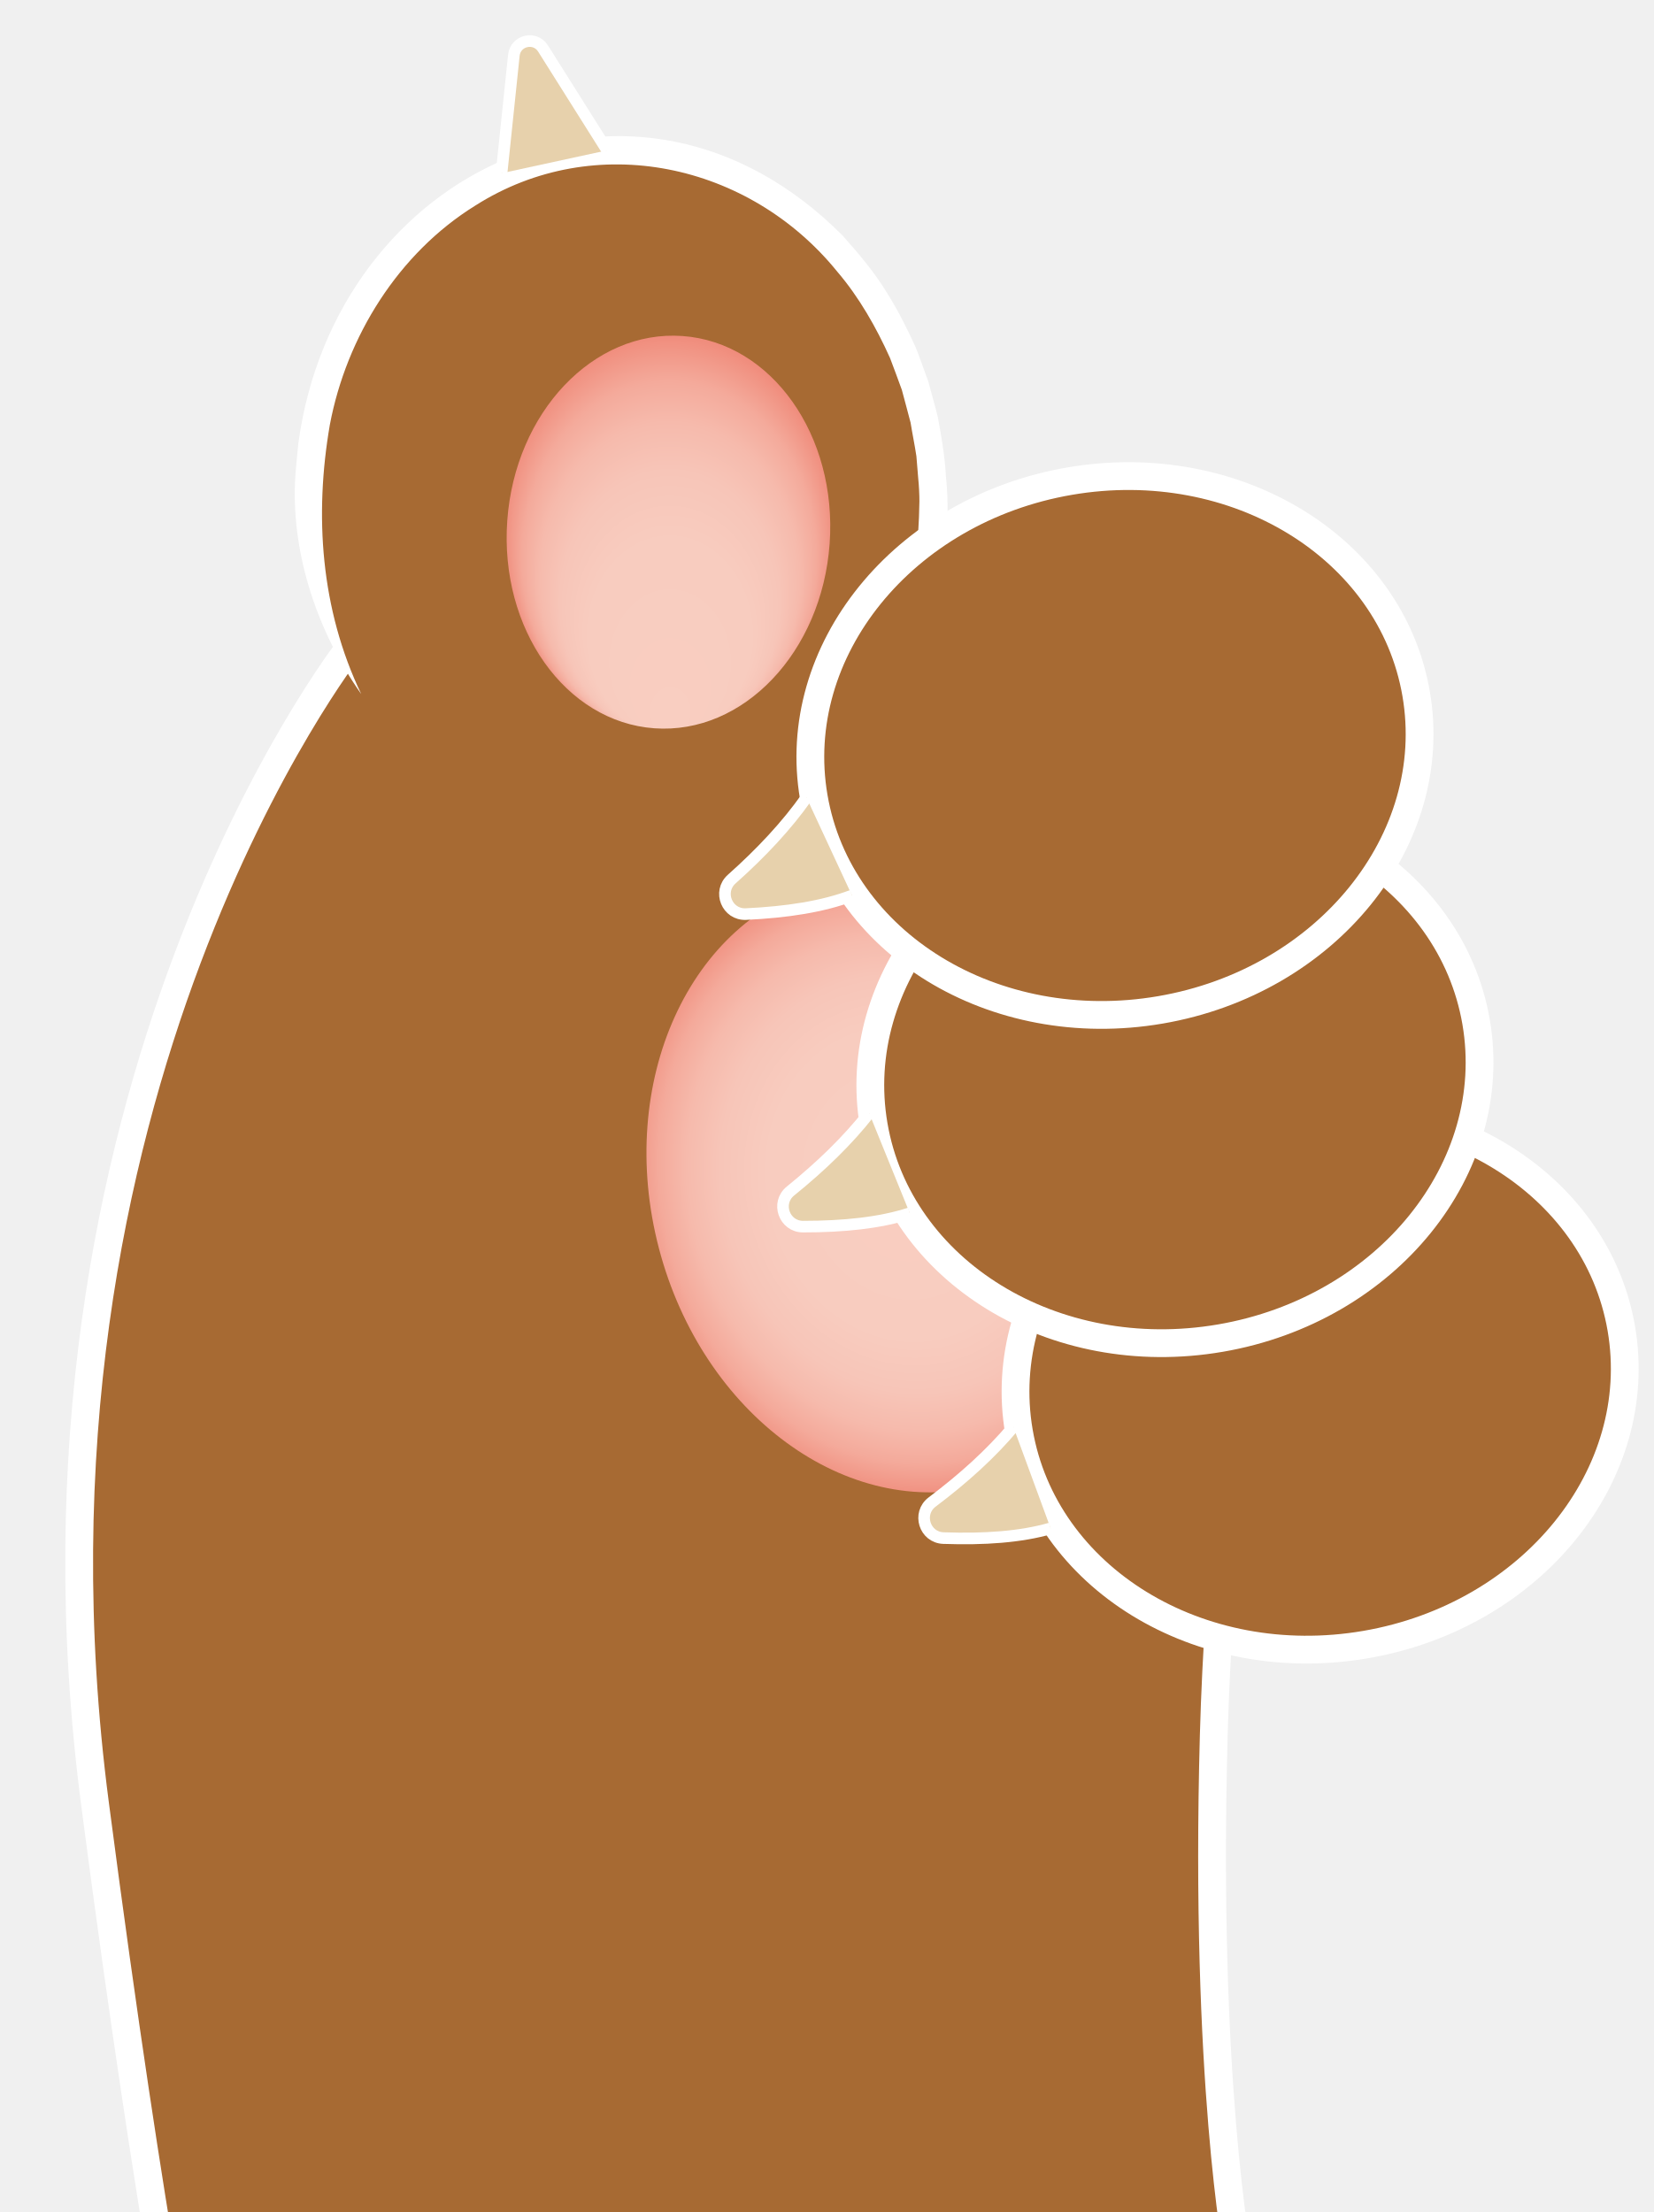
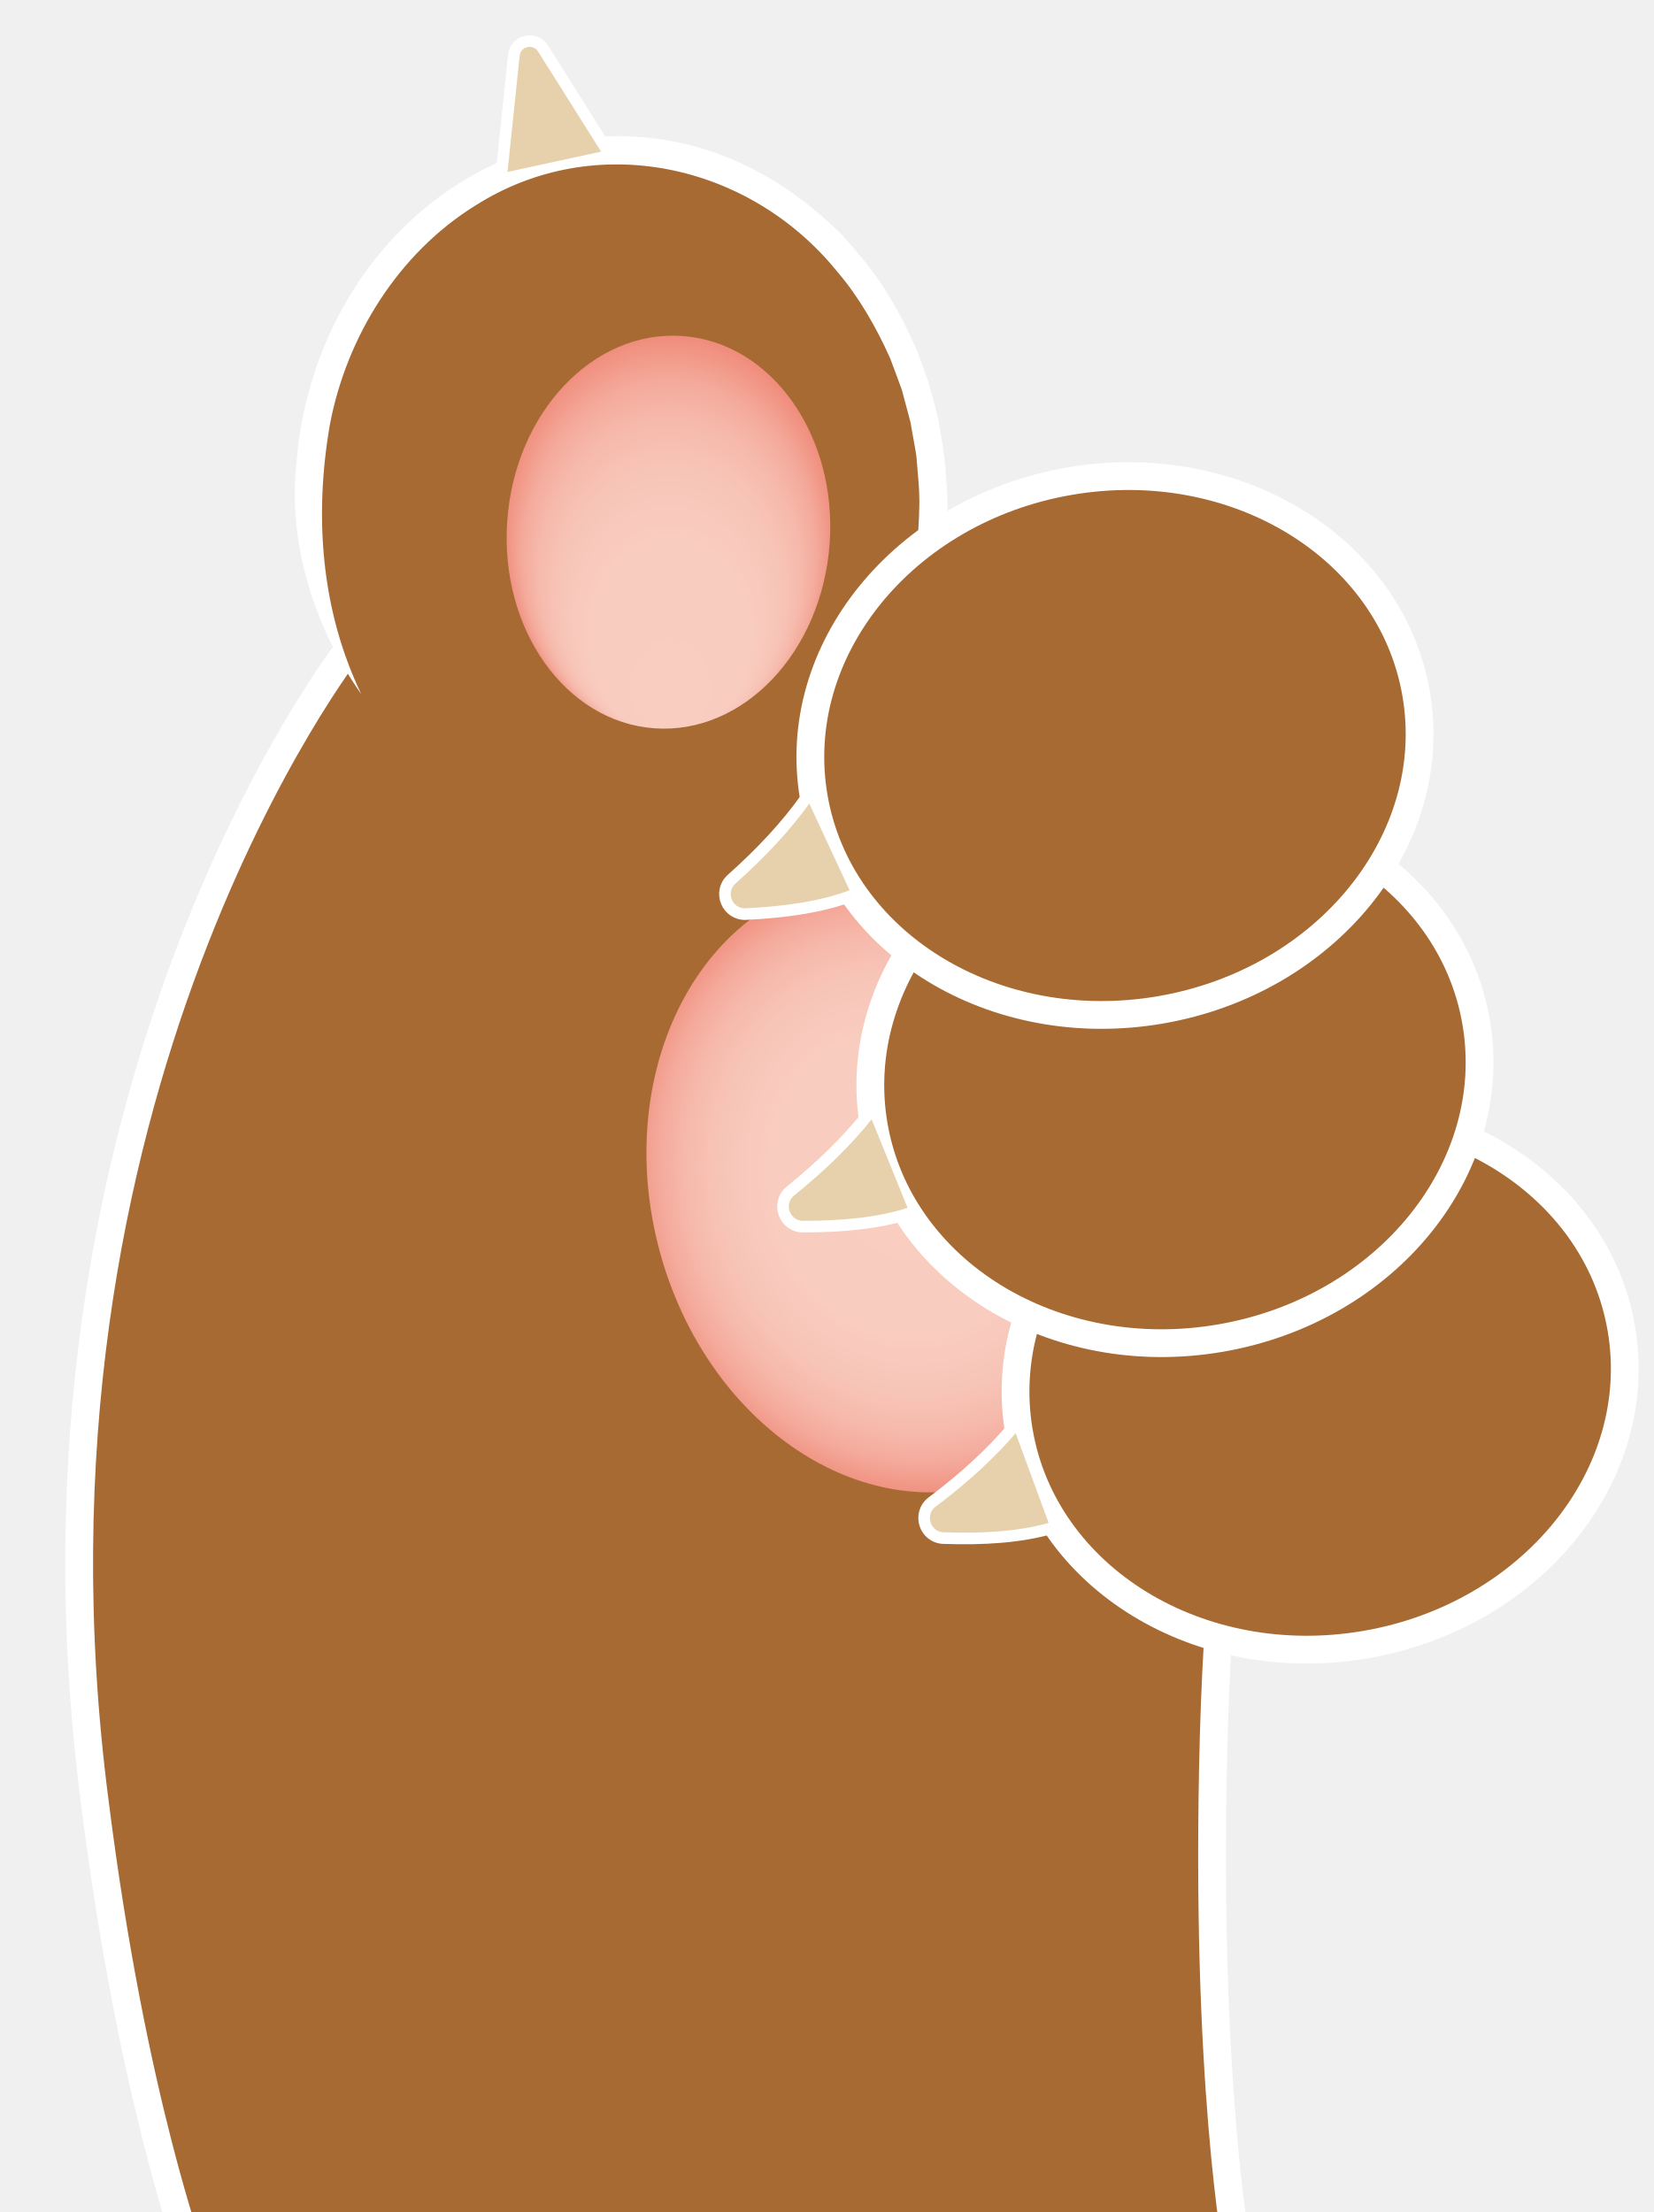
- <svg xmlns="http://www.w3.org/2000/svg" xmlns:xlink="http://www.w3.org/1999/xlink" id="Layer_1" viewBox="0 0 231 309">
+ <svg xmlns="http://www.w3.org/2000/svg" id="Layer_1" viewBox="0 0 231 309">
  <defs>
-     <style>.cls-1{fill:url(#radial-gradient);}.cls-1,.cls-2,.cls-3,.cls-4{stroke-width:0px;}.cls-5{fill:#e7d1ac;stroke-width:1.62px;}.cls-5,.cls-6{stroke:#fff;stroke-miterlimit:10;}.cls-2{fill:url(#radial-gradient-2);}.cls-6{stroke-width:3.88px;}.cls-6,.cls-3{fill:#a76a33;}.cls-4{fill:#fff;}</style>
-     <radialGradient id="radial-gradient" cx="93.37" cy="74.34" fx="64.89" fy="74.34" r="28.48" gradientTransform="translate(-4.54 20.24) rotate(-4.49) scale(1 .83)" gradientUnits="userSpaceOnUse">
+     <style>.cls-1{fill:none;}.cls-1,.cls-2,.cls-3,.cls-4,.cls-5{stroke-width:0px;}.cls-2{fill:url(#radial-gradient);}.cls-3{fill:url(#radial-gradient-2);}.cls-6{stroke-width:3.88px;}.cls-6,.cls-7,.cls-8{stroke:#fff;}.cls-6,.cls-7,.cls-4{fill:#a76a33;}.cls-6,.cls-8{stroke-miterlimit:10;}.cls-7{stroke-miterlimit:10;stroke-width:3.88px;}.cls-8{fill:#e7d1ac;stroke-width:1.62px;}.cls-5{fill:#fff;}</style>
+     <radialGradient id="radial-gradient" cx="221.67" cy="203.94" fx="193.19" fy="203.94" r="28.48" gradientTransform="translate(-114.37 260.55) rotate(-4.49) scale(1 -.83)" gradientUnits="userSpaceOnUse">
      <stop offset="0" stop-color="#f9cec1" />
      <stop offset=".48" stop-color="#f8ccbf" />
      <stop offset=".65" stop-color="#f7c5b8" />
      <stop offset=".77" stop-color="#f6baac" />
      <stop offset=".87" stop-color="#f4aa9b" />
      <stop offset=".95" stop-color="#f19585" />
      <stop offset=".99" stop-color="#f08a7a" />
    </radialGradient>
-     <radialGradient id="radial-gradient-2" cx="126.23" cy="165.44" fx="126.23" fy="165.44" r="45.21" gradientTransform="translate(266.78 37.36) rotate(89.25) scale(1 .86)" xlink:href="#radial-gradient" />
+     <radialGradient id="radial-gradient-2" cx="79.24" cy="34.62" fx="79.24" fy="34.62" r="45.17" gradientTransform="translate(95.43 86.58) rotate(89.25) scale(1 -.86)" gradientUnits="userSpaceOnUse">
+       <stop offset="0" stop-color="#f9cec1" />
+       <stop offset=".48" stop-color="#f8ccbf" />
+       <stop offset=".65" stop-color="#f7c5b8" />
+       <stop offset=".77" stop-color="#f6baac" />
+       <stop offset=".87" stop-color="#f4aa9b" />
+       <stop offset=".95" stop-color="#f19585" />
+       <stop offset=".99" stop-color="#f08a7a" />
+     </radialGradient>
  </defs>
-   <path class="cls-6" d="m172.87,315.04s-4.67-24.48-3.35-72.59,11.28-82.04-4.35-106.17c-15.64-24.13-37.44-39.54-37.44-39.54,0,0,3.98-10.26-.81-38.17s-26.05-35.99-43.15-34.34c-13.22,1.27-41.17,18.05-38.14,50.35,1.19,12.74,3.22,15.87,3.22,15.87,0,0-48.59,62.03-35.58,161.53,8.14,62.26,13.61,87.19,13.61,87.19" />
-   <path class="cls-3" d="m118.92,103.51c7.54-9.19,11.94-21.64,11.41-35.18-1.07-27.09-21.45-48.28-45.53-47.33-24.08.95-42.73,23.67-41.67,50.76.37,9.32,3.02,17.93,7.32,25.19" />
-   <path class="cls-4" d="m118.92,103.51c6.85-10.02,9.32-21.72,9.49-33.46.01-.8-.07-2.37-.16-3.16,0,0-.26-3.16-.26-3.16-.22-1.5-.57-3.17-.81-4.68-.25-1-.95-3.55-1.22-4.58-.39-1.08-1.25-3.42-1.65-4.45-1.91-4.26-4.33-8.52-7.37-12.07-12.27-15.15-33.83-19.87-50.56-9.23-10.73,6.65-17.98,18.29-20.31,30.61-2.18,12.62-1.3,25.77,4.38,37.62-5.97-8.45-9.76-19.31-9.23-29.95.03-1.09.36-3.94.45-5.08,5.2-38.36,47.13-58,76-29.03,2.2,2.47,4.57,5.26,6.25,8.08,1.51,2.39,2.8,4.99,3.96,7.53.46,1.1,1.34,3.65,1.77,4.79.28,1.12,1.07,3.83,1.32,4.93.51,2.72,1.01,5.61,1.15,8.41,1.41,13.43-3.89,27.46-13.21,36.89h0Z" />
-   <ellipse class="cls-1" cx="93.37" cy="74.34" rx="27.47" ry="22.57" transform="translate(12.52 162.14) rotate(-85.89)" />
-   <ellipse class="cls-2" cx="126.23" cy="165.44" rx="35.36" ry="43.51" transform="translate(-37.82 37.41) rotate(-14.69)" />
-   <ellipse class="cls-6" cx="184.39" cy="192.8" rx="42.68" ry="37.47" transform="translate(-29.97 33.98) rotate(-9.74)" />
-   <ellipse class="cls-6" cx="164.1" cy="149.99" rx="42.68" ry="37.47" transform="translate(-23.01 29.93) rotate(-9.74)" />
-   <ellipse class="cls-6" cx="155.73" cy="104.14" rx="42.68" ry="37.47" transform="translate(-15.38 27.85) rotate(-9.74)" />
-   <path class="cls-5" d="m70.05,24.2l1.72-16.48c.22-2.09,2.95-2.72,4.07-.95l8.96,14.23" />
-   <path class="cls-5" d="m119,125.1c-4.07,1.55-9.12,2.32-14.81,2.59-2.64.13-3.97-3.13-1.99-4.89,4.12-3.67,7.66-7.45,10.44-11.39" />
-   <path class="cls-5" d="m127.07,169.48c-4.14,1.35-9.22,1.87-14.91,1.87-2.64,0-3.81-3.32-1.75-4.98,4.29-3.47,8.01-7.08,10.98-10.87" />
-   <path class="cls-5" d="m146.74,213.5c-4.18,1.21-9.28,1.56-14.97,1.36-2.64-.09-3.69-3.45-1.58-5.04,4.41-3.32,8.25-6.8,11.34-10.49" />
+   <path class="cls-6" d="m172.87,315.04s-4.67-24.48-3.35-72.59,11.28-82.04-4.35-106.17c-15.64-24.13-37.44-39.54-37.44-39.54,0,0,3.98-10.26-.81-38.17s-26.05-35.99-43.15-34.34c-13.22,1.27-41.17,18.05-38.14,50.35,1.19,12.74,3.22,15.87,3.22,15.87,0,0-48.59,62.03-35.58,161.53,5.19,41.2,13.61,63.76,13.61,63.76" />
+   <path class="cls-4" d="m118.92,103.51c7.54-9.19,11.94-21.64,11.41-35.18-1.07-27.09-21.45-48.28-45.53-47.33-24.08.95-42.73,23.67-41.67,50.76.37,9.32,3.02,17.93,7.32,25.19" />
+   <path class="cls-5" d="m118.92,103.51c6.85-10.02,9.32-21.72,9.49-33.46,0-.8-.07-2.37-.16-3.16l-.26-3.16c-.22-1.5-.57-3.17-.81-4.68-.25-1-.95-3.55-1.22-4.58-.39-1.08-1.25-3.42-1.65-4.45-1.91-4.26-4.33-8.52-7.37-12.07-12.27-15.15-33.83-19.87-50.56-9.23-10.73,6.65-17.98,18.29-20.31,30.61-2.18,12.62-1.3,25.77,4.38,37.62-5.97-8.45-9.76-19.31-9.23-29.95.03-1.09.36-3.94.45-5.08,5.2-38.36,47.13-58,76-29.03,2.2,2.47,4.57,5.26,6.25,8.08,1.51,2.39,2.8,4.99,3.96,7.53.46,1.1,1.34,3.65,1.77,4.79.28,1.12,1.07,3.83,1.32,4.93.51,2.72,1.01,5.61,1.15,8.41,1.41,13.43-3.89,27.46-13.21,36.89h.01Z" />
+   <ellipse class="cls-2" cx="93.36" cy="74.34" rx="27.47" ry="22.57" transform="translate(12.52 162.13) rotate(-85.89)" />
+   <ellipse class="cls-3" cx="126.24" cy="165.43" rx="35.36" ry="43.51" transform="translate(-37.83 37.42) rotate(-14.69)" />
+   <ellipse class="cls-7" cx="184.38" cy="192.81" rx="42.68" ry="37.47" transform="translate(-29.96 33.97) rotate(-9.74)" />
+   <ellipse class="cls-7" cx="164.1" cy="150" rx="42.68" ry="37.47" transform="translate(-23.01 29.92) rotate(-9.74)" />
+   <ellipse class="cls-7" cx="155.72" cy="104.14" rx="42.68" ry="37.47" transform="translate(-15.37 27.85) rotate(-9.74)" />
+   <path class="cls-8" d="m70.05,24.2l1.72-16.48c.22-2.09,2.95-2.72,4.07-.95l8.96,14.23" />
+   <path class="cls-8" d="m119,125.1c-4.07,1.55-9.12,2.32-14.81,2.59-2.64.13-3.97-3.13-1.99-4.89,4.12-3.67,7.66-7.45,10.44-11.39" />
+   <path class="cls-8" d="m127.07,169.48c-4.14,1.35-9.22,1.87-14.91,1.87-2.64,0-3.81-3.32-1.75-4.98,4.29-3.47,8.01-7.08,10.98-10.87" />
+   <path class="cls-8" d="m146.74,213.5c-4.18,1.21-9.28,1.56-14.97,1.36-2.64-.09-3.69-3.45-1.58-5.04,4.41-3.32,8.25-6.8,11.34-10.49" />
+   <circle class="cls-1" cx="114.25" cy="143.45" r="166.16" />
</svg>
